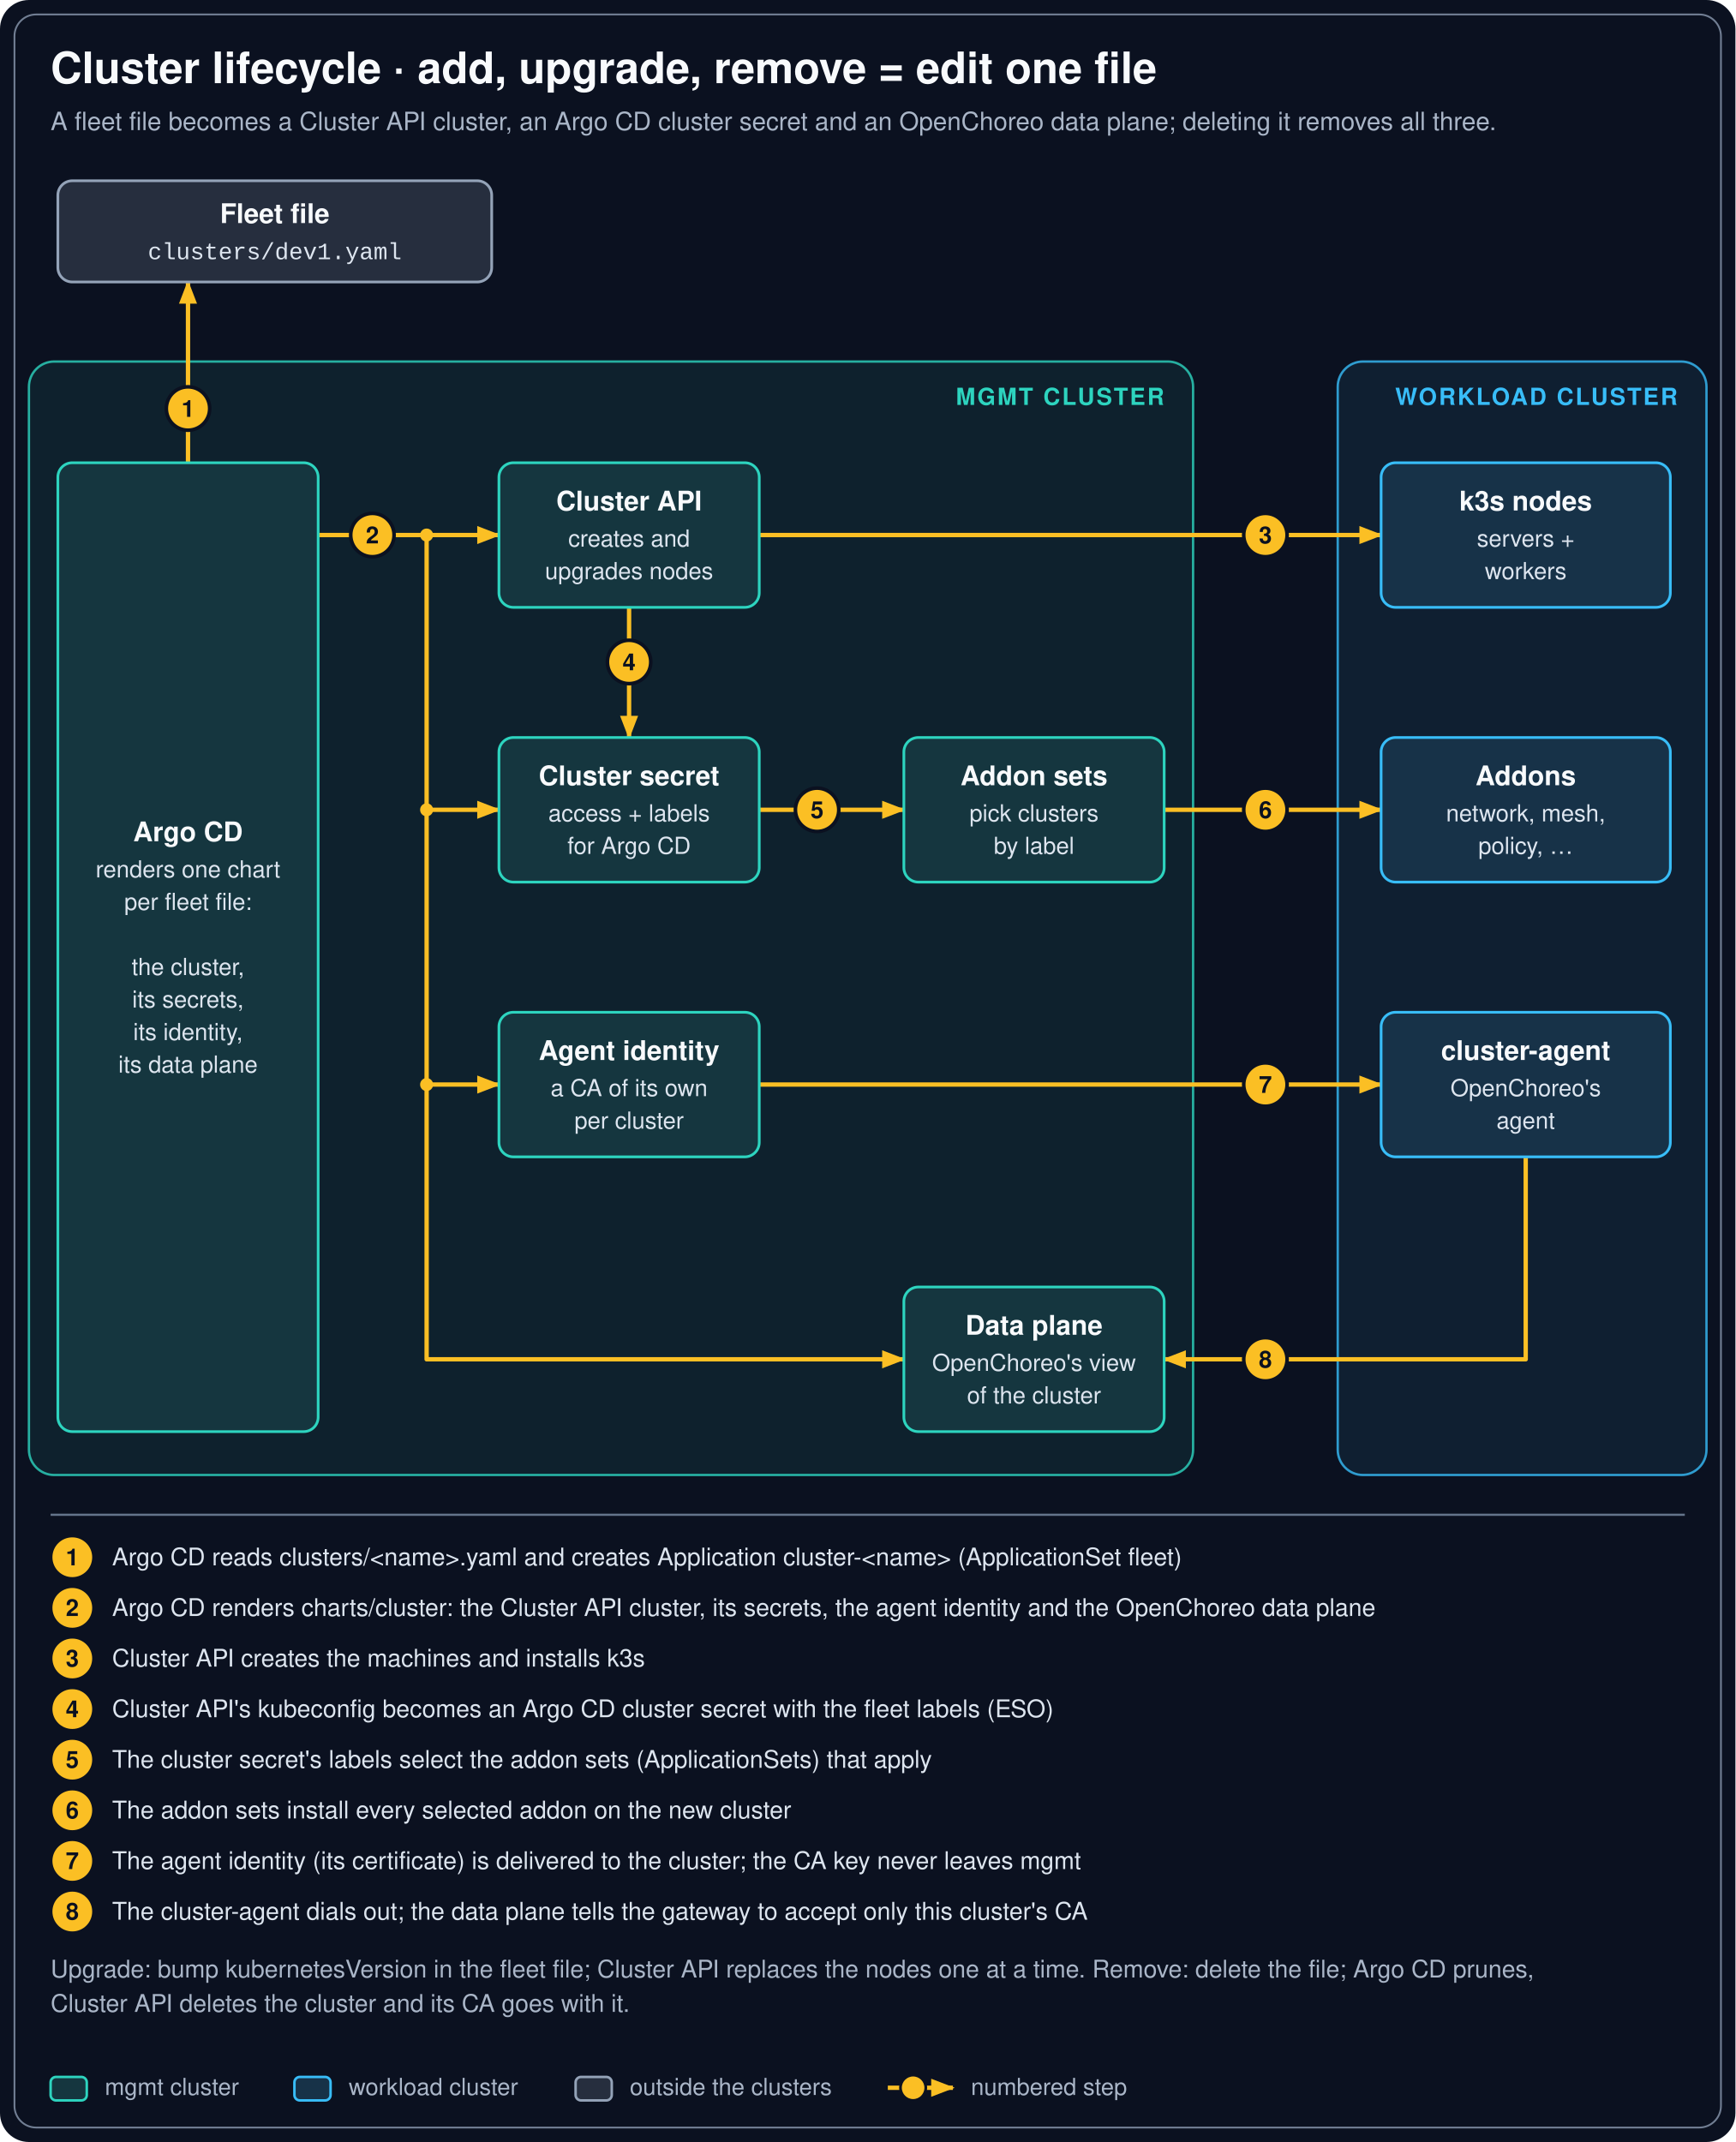
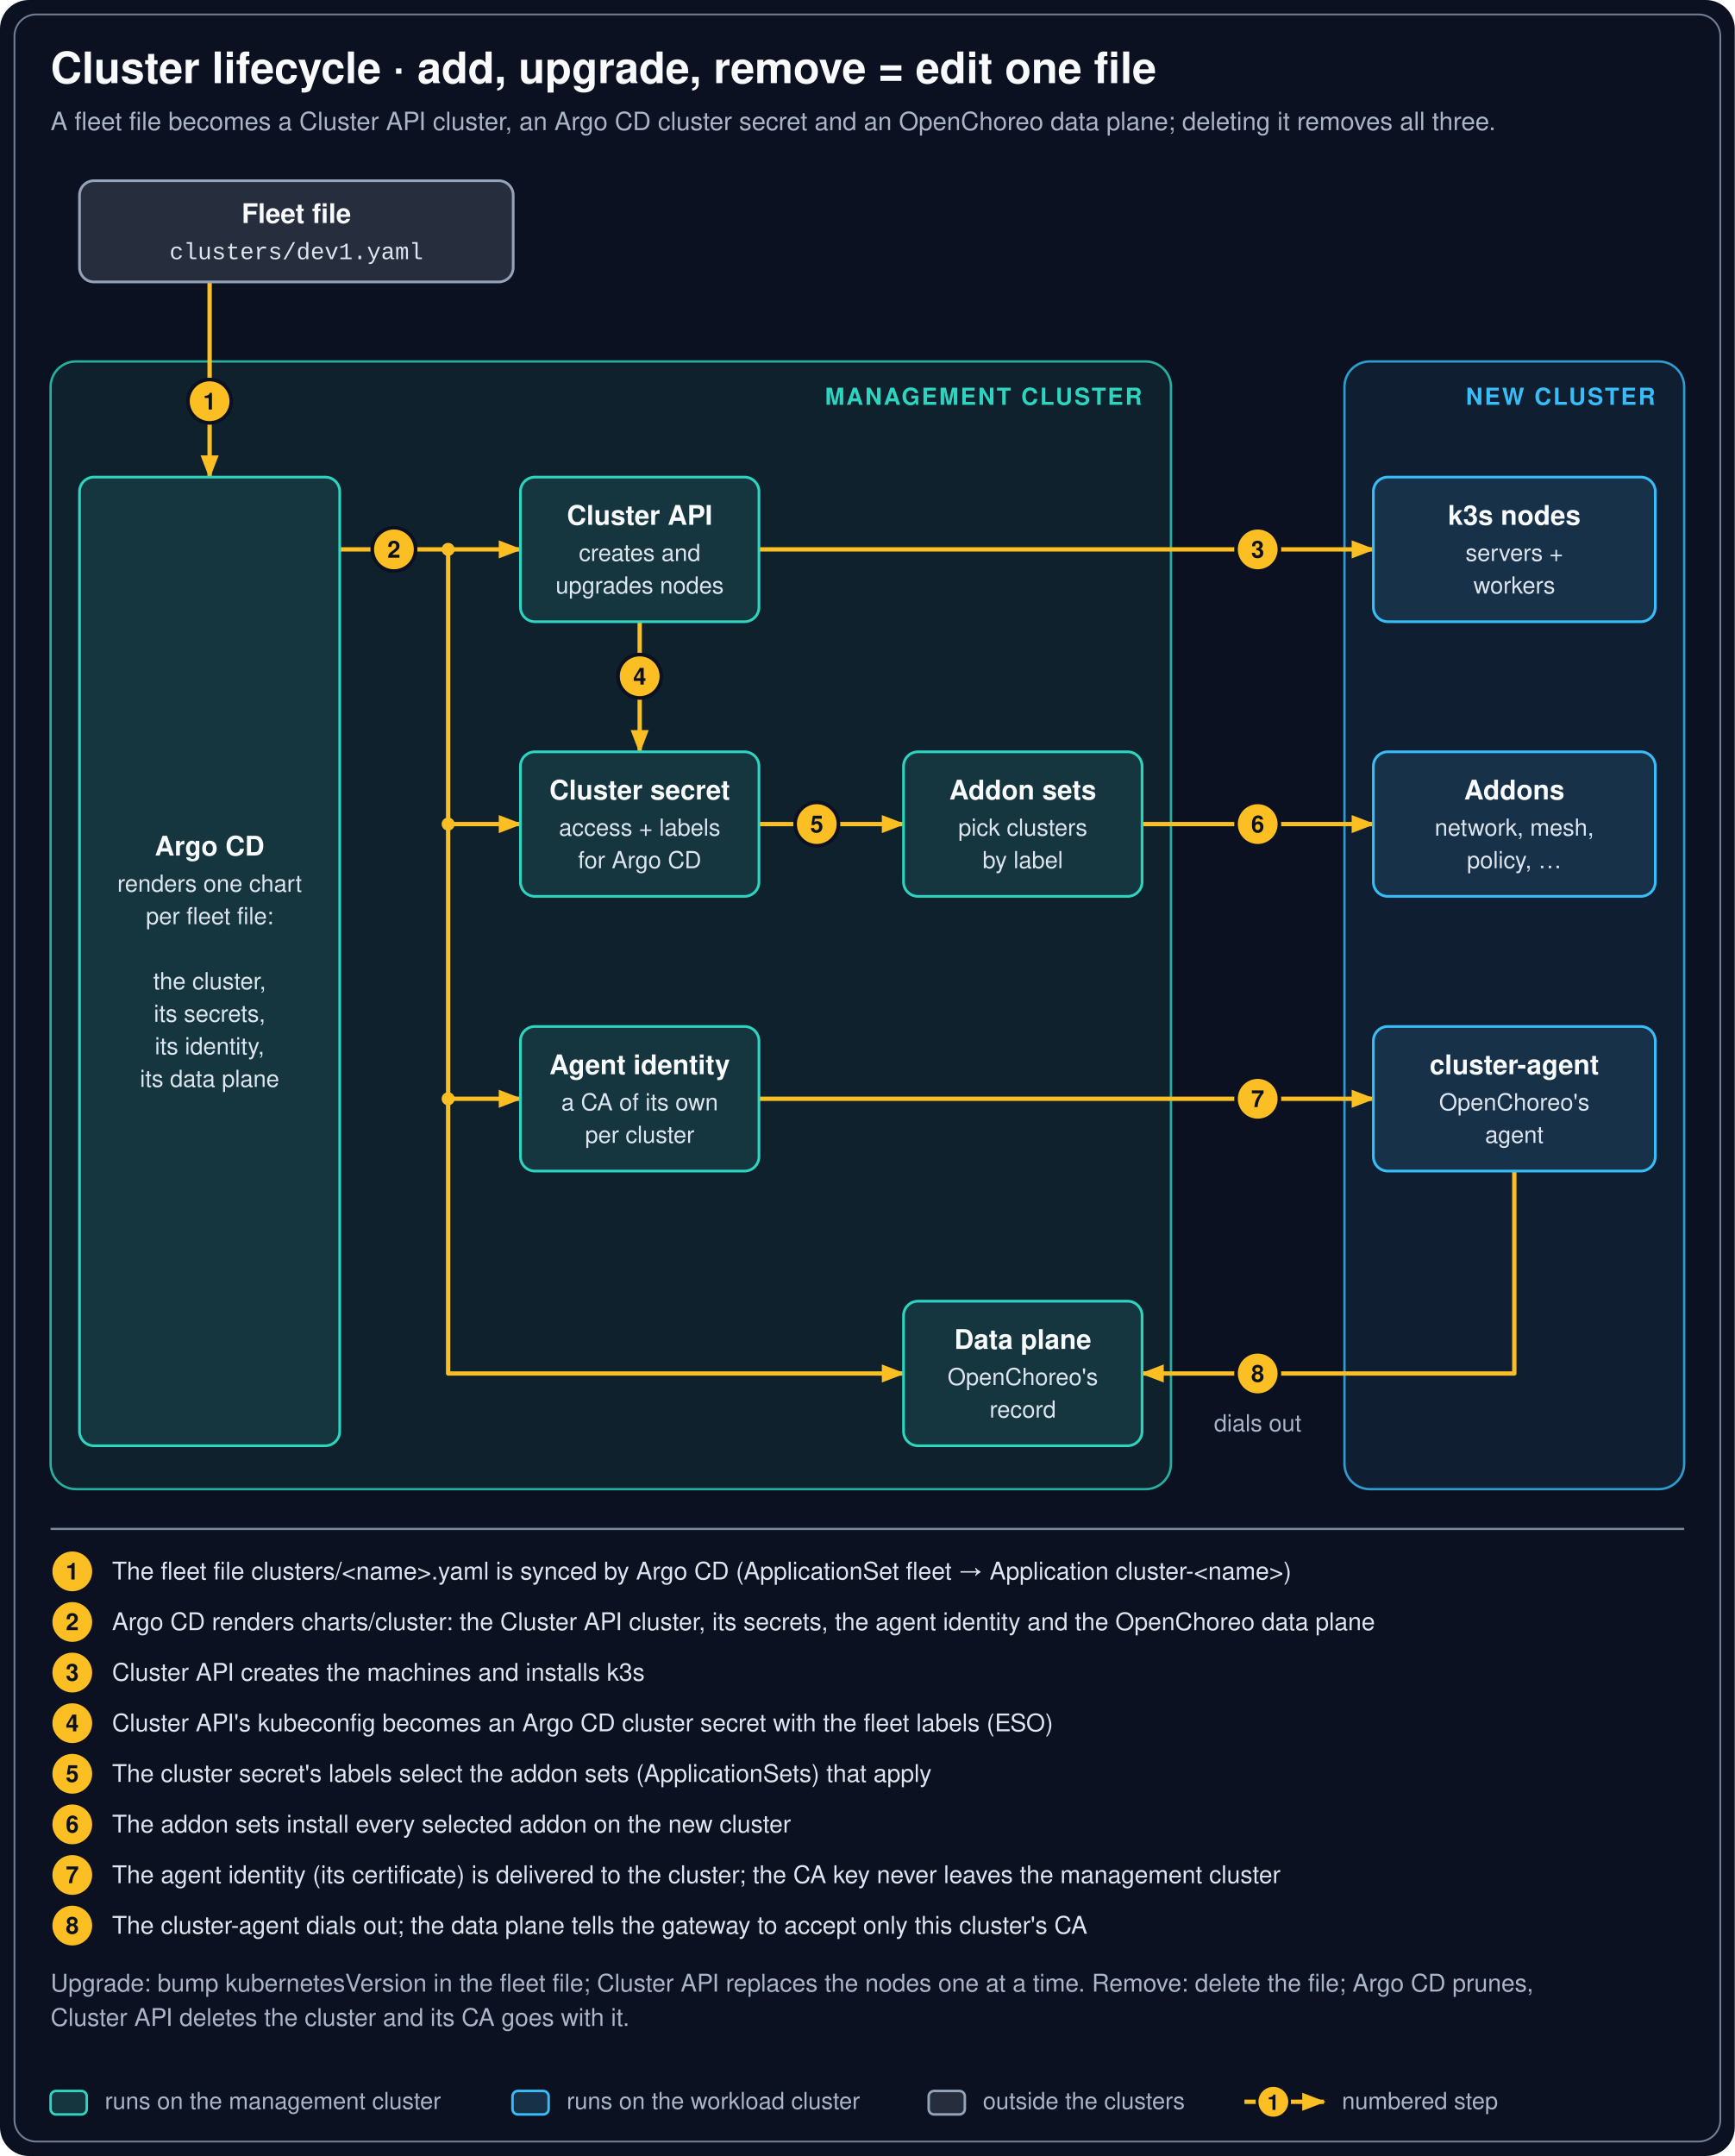
- <svg xmlns="http://www.w3.org/2000/svg" width="960" height="1185" viewBox="0 0 960 1185" role="img" aria-label="Cluster lifecycle · add, upgrade, remove = edit one file">
+ <svg xmlns="http://www.w3.org/2000/svg" width="960" height="1193" viewBox="0 0 960 1193" role="img" aria-label="Cluster lifecycle · add, upgrade, remove = edit one file">
  <style>.s{font-family:'Segoe UI','Helvetica Neue',Helvetica,Arial,'Liberation Sans',sans-serif}.m{font-family:'JetBrains Mono',SFMono-Regular,Menlo,Consolas,'Liberation Mono',monospace}.fx{fill:none;stroke-width:3.4;stroke-linecap:round;stroke-dasharray:4 10;opacity:0;animation:fxdash .9s linear infinite,fxseq 11.30s linear infinite both}@keyframes fxdash{to{stroke-dashoffset:-14}}@keyframes fxseq{0%{opacity:0}3%{opacity:1}23.4%{opacity:1}28.4%{opacity:0}100%{opacity:0}}@media (prefers-reduced-motion:reduce){.fx{animation:none;opacity:0}}</style>
  <defs>
    <marker id="ahfbbf24" markerWidth="13" markerHeight="10" refX="12" refY="5" orient="auto" markerUnits="userSpaceOnUse">
      <path d="M0,0 L13,5 L0,10 z" fill="#fbbf24" />
    </marker>
    <marker id="asfbbf24" markerWidth="13" markerHeight="10" refX="1" refY="5" orient="auto" markerUnits="userSpaceOnUse">
      <path d="M13,0 L0,5 L13,10 z" fill="#fbbf24" />
    </marker>
  </defs>
-   <rect width="960" height="1185" rx="16" fill="#0b1120" />
-   <rect x="8" y="8" width="944" height="1169" rx="12" fill="none" stroke="#8b9ab0" stroke-opacity=".8" />
-   <rect x="16" y="200" width="644" height="616" rx="14" fill="#0e212d" stroke="#2dd4bf" stroke-opacity=".8" stroke-width="1.3" />
-   <text class="s" x="644.0" y="224.0" font-size="13" fill="#2dd4bf" font-weight="700" text-anchor="end" letter-spacing="1.0">MGMT CLUSTER</text>
-   <rect x="740" y="200" width="204" height="616" rx="14" fill="#0f1f31" stroke="#38bdf8" stroke-opacity=".8" stroke-width="1.3" />
-   <text class="s" x="928.0" y="224.0" font-size="13" fill="#38bdf8" font-weight="700" text-anchor="end" letter-spacing="1.0">WORKLOAD CLUSTER</text>
-   <path d="M 104.0 256.0 L 104.0 156.0" fill="none" stroke="#fbbf24" stroke-width="2.4" stroke-linejoin="round" marker-end="url(#ahfbbf24)" />
-   <path d="M 176.0 296.0 L 236.0 296.0" fill="none" stroke="#fbbf24" stroke-width="2.4" stroke-linejoin="round" />
-   <path d="M 236.0 296.0 L 276.0 296.0" fill="none" stroke="#fbbf24" stroke-width="2.4" stroke-linejoin="round" marker-end="url(#ahfbbf24)" />
-   <path d="M 236.0 296.0 L 236.0 448.0 L 276.0 448.0" fill="none" stroke="#fbbf24" stroke-width="2.4" stroke-linejoin="round" marker-end="url(#ahfbbf24)" />
-   <path d="M 236.0 448.0 L 236.0 600.0 L 276.0 600.0" fill="none" stroke="#fbbf24" stroke-width="2.4" stroke-linejoin="round" marker-end="url(#ahfbbf24)" />
-   <path d="M 236.0 600.0 L 236.0 752.0 L 500.0 752.0" fill="none" stroke="#fbbf24" stroke-width="2.4" stroke-linejoin="round" marker-end="url(#ahfbbf24)" />
-   <path d="M 420.0 296.0 L 764.0 296.0" fill="none" stroke="#fbbf24" stroke-width="2.4" stroke-linejoin="round" marker-end="url(#ahfbbf24)" />
-   <path d="M 348.0 336.0 L 348.0 408.0" fill="none" stroke="#fbbf24" stroke-width="2.4" stroke-linejoin="round" marker-end="url(#ahfbbf24)" />
-   <path d="M 420.0 448.0 L 500.0 448.0" fill="none" stroke="#fbbf24" stroke-width="2.4" stroke-linejoin="round" marker-end="url(#ahfbbf24)" />
-   <path d="M 644.0 448.0 L 764.0 448.0" fill="none" stroke="#fbbf24" stroke-width="2.4" stroke-linejoin="round" marker-end="url(#ahfbbf24)" />
-   <path d="M 420.0 600.0 L 764.0 600.0" fill="none" stroke="#fbbf24" stroke-width="2.4" stroke-linejoin="round" marker-end="url(#ahfbbf24)" />
-   <path d="M 844.0 640.0 L 844.0 752.0 L 644.0 752.0" fill="none" stroke="#fbbf24" stroke-width="2.4" stroke-linejoin="round" marker-end="url(#ahfbbf24)" />
-   <path class="fx" d="M 104.0 256.0 L 104.0 156.0" stroke="#fde5a7" style="animation-delay:0s,0.00s" />
-   <path class="fx" d="M 176.0 296.0 L 236.0 296.0" stroke="#fde5a7" style="animation-delay:0s,1.10s" />
-   <path class="fx" d="M 236.0 296.0 L 276.0 296.0" stroke="#fde5a7" style="animation-delay:0s,1.10s" />
-   <path class="fx" d="M 236.0 296.0 L 236.0 448.0 L 276.0 448.0" stroke="#fde5a7" style="animation-delay:0s,1.10s" />
-   <path class="fx" d="M 236.0 448.0 L 236.0 600.0 L 276.0 600.0" stroke="#fde5a7" style="animation-delay:0s,1.10s" />
-   <path class="fx" d="M 236.0 600.0 L 236.0 752.0 L 500.0 752.0" stroke="#fde5a7" style="animation-delay:0s,1.10s" />
-   <path class="fx" d="M 420.0 296.0 L 764.0 296.0" stroke="#fde5a7" style="animation-delay:0s,2.20s" />
-   <path class="fx" d="M 348.0 336.0 L 348.0 408.0" stroke="#fde5a7" style="animation-delay:0s,3.30s" />
-   <path class="fx" d="M 420.0 448.0 L 500.0 448.0" stroke="#fde5a7" style="animation-delay:0s,4.40s" />
-   <path class="fx" d="M 644.0 448.0 L 764.0 448.0" stroke="#fde5a7" style="animation-delay:0s,5.50s" />
-   <path class="fx" d="M 420.0 600.0 L 764.0 600.0" stroke="#fde5a7" style="animation-delay:0s,6.60s" />
-   <path class="fx" d="M 844.0 640.0 L 844.0 752.0 L 644.0 752.0" stroke="#fde5a7" style="animation-delay:0s,7.70s" />
-   <rect x="32" y="100" width="240" height="56" rx="8" fill="#262e3e" stroke="#94a3b8" stroke-width="1.5" />
-   <text class="s" x="152.0" y="123.4" font-size="15" fill="#f8fafc" font-weight="600" text-anchor="middle">Fleet file</text>
-   <text class="m" x="152.0" y="143.4" font-size="13" fill="#dde5ef" text-anchor="middle">clusters/dev1.yaml</text>
-   <rect x="32" y="256" width="144" height="536" rx="8" fill="#15363f" stroke="#2dd4bf" stroke-width="1.5" />
-   <text class="s" x="104.0" y="465.4" font-size="15" fill="#f8fafc" font-weight="600" text-anchor="middle">Argo CD</text>
-   <text class="s" x="104.0" y="485.4" font-size="13" fill="#dde5ef" text-anchor="middle">renders one chart</text>
-   <text class="s" x="104.0" y="503.4" font-size="13" fill="#dde5ef" text-anchor="middle">per fleet file:</text>
-   <text class="s" x="104.0" y="521.4" font-size="13" fill="#dde5ef" text-anchor="middle" />
-   <text class="s" x="104.0" y="539.4" font-size="13" fill="#dde5ef" text-anchor="middle">the cluster,</text>
-   <text class="s" x="104.0" y="557.4" font-size="13" fill="#dde5ef" text-anchor="middle">its secrets,</text>
-   <text class="s" x="104.0" y="575.4" font-size="13" fill="#dde5ef" text-anchor="middle">its identity,</text>
-   <text class="s" x="104.0" y="593.4" font-size="13" fill="#dde5ef" text-anchor="middle">its data plane</text>
-   <rect x="276" y="256" width="144" height="80" rx="8" fill="#15363f" stroke="#2dd4bf" stroke-width="1.5" />
-   <text class="s" x="348.0" y="282.4" font-size="15" fill="#f8fafc" font-weight="600" text-anchor="middle">Cluster API</text>
-   <text class="s" x="348.0" y="302.4" font-size="13" fill="#dde5ef" text-anchor="middle">creates and</text>
-   <text class="s" x="348.0" y="320.4" font-size="13" fill="#dde5ef" text-anchor="middle">upgrades nodes</text>
-   <rect x="764" y="256" width="160" height="80" rx="8" fill="#173248" stroke="#38bdf8" stroke-width="1.5" />
-   <text class="s" x="844.0" y="282.4" font-size="15" fill="#f8fafc" font-weight="600" text-anchor="middle">k3s nodes</text>
-   <text class="s" x="844.0" y="302.4" font-size="13" fill="#dde5ef" text-anchor="middle">servers +</text>
-   <text class="s" x="844.0" y="320.4" font-size="13" fill="#dde5ef" text-anchor="middle">workers</text>
-   <rect x="276" y="408" width="144" height="80" rx="8" fill="#15363f" stroke="#2dd4bf" stroke-width="1.5" />
-   <text class="s" x="348.0" y="434.4" font-size="15" fill="#f8fafc" font-weight="600" text-anchor="middle">Cluster secret</text>
-   <text class="s" x="348.0" y="454.4" font-size="13" fill="#dde5ef" text-anchor="middle">access + labels</text>
-   <text class="s" x="348.0" y="472.4" font-size="13" fill="#dde5ef" text-anchor="middle">for Argo CD</text>
-   <rect x="500" y="408" width="144" height="80" rx="8" fill="#15363f" stroke="#2dd4bf" stroke-width="1.5" />
-   <text class="s" x="572.0" y="434.4" font-size="15" fill="#f8fafc" font-weight="600" text-anchor="middle">Addon sets</text>
-   <text class="s" x="572.0" y="454.4" font-size="13" fill="#dde5ef" text-anchor="middle">pick clusters</text>
-   <text class="s" x="572.0" y="472.4" font-size="13" fill="#dde5ef" text-anchor="middle">by label</text>
-   <rect x="764" y="408" width="160" height="80" rx="8" fill="#173248" stroke="#38bdf8" stroke-width="1.5" />
-   <text class="s" x="844.0" y="434.4" font-size="15" fill="#f8fafc" font-weight="600" text-anchor="middle">Addons</text>
-   <text class="s" x="844.0" y="454.4" font-size="13" fill="#dde5ef" text-anchor="middle">network, mesh,</text>
-   <text class="s" x="844.0" y="472.4" font-size="13" fill="#dde5ef" text-anchor="middle">policy, …</text>
-   <rect x="276" y="560" width="144" height="80" rx="8" fill="#15363f" stroke="#2dd4bf" stroke-width="1.5" />
-   <text class="s" x="348.0" y="586.4" font-size="15" fill="#f8fafc" font-weight="600" text-anchor="middle">Agent identity</text>
-   <text class="s" x="348.0" y="606.4" font-size="13" fill="#dde5ef" text-anchor="middle">a CA of its own</text>
-   <text class="s" x="348.0" y="624.4" font-size="13" fill="#dde5ef" text-anchor="middle">per cluster</text>
-   <rect x="764" y="560" width="160" height="80" rx="8" fill="#173248" stroke="#38bdf8" stroke-width="1.5" />
-   <text class="s" x="844.0" y="586.4" font-size="15" fill="#f8fafc" font-weight="600" text-anchor="middle">cluster-agent</text>
-   <text class="s" x="844.0" y="606.4" font-size="13" fill="#dde5ef" text-anchor="middle">OpenChoreo's</text>
-   <text class="s" x="844.0" y="624.4" font-size="13" fill="#dde5ef" text-anchor="middle">agent</text>
-   <rect x="500" y="712" width="144" height="80" rx="8" fill="#15363f" stroke="#2dd4bf" stroke-width="1.5" />
-   <text class="s" x="572.0" y="738.4" font-size="15" fill="#f8fafc" font-weight="600" text-anchor="middle">Data plane</text>
-   <text class="s" x="572.0" y="758.4" font-size="13" fill="#dde5ef" text-anchor="middle">OpenChoreo's view</text>
-   <text class="s" x="572.0" y="776.4" font-size="13" fill="#dde5ef" text-anchor="middle">of the cluster</text>
+   <rect width="960" height="1193" rx="16" fill="#0b1120" />
+   <rect x="8" y="8" width="944" height="1177" rx="12" fill="none" stroke="#8b9ab0" stroke-opacity=".8" />
+   <rect x="28" y="200" width="620" height="624" rx="14" fill="#0e212d" stroke="#2dd4bf" stroke-opacity=".8" stroke-width="1.3" />
+   <text class="s" x="632.0" y="224.0" font-size="13" fill="#2dd4bf" font-weight="700" text-anchor="end" letter-spacing="1.0">MANAGEMENT CLUSTER</text>
+   <rect x="744" y="200" width="188" height="624" rx="14" fill="#0f1f31" stroke="#38bdf8" stroke-opacity=".8" stroke-width="1.3" />
+   <text class="s" x="916.0" y="224.0" font-size="13" fill="#38bdf8" font-weight="700" text-anchor="end" letter-spacing="1.0">NEW CLUSTER</text>
+   <path d="M 116.0 156.0 L 116.0 264.0" fill="none" stroke="#fbbf24" stroke-width="2.4" stroke-linejoin="round" marker-end="url(#ahfbbf24)" />
+   <path d="M 188.0 304.0 L 248.0 304.0" fill="none" stroke="#fbbf24" stroke-width="2.4" stroke-linejoin="round" />
+   <path d="M 248.0 304.0 L 288.0 304.0" fill="none" stroke="#fbbf24" stroke-width="2.4" stroke-linejoin="round" marker-end="url(#ahfbbf24)" />
+   <path d="M 248.0 304.0 L 248.0 456.0 L 288.0 456.0" fill="none" stroke="#fbbf24" stroke-width="2.4" stroke-linejoin="round" marker-end="url(#ahfbbf24)" />
+   <path d="M 248.0 456.0 L 248.0 608.0 L 288.0 608.0" fill="none" stroke="#fbbf24" stroke-width="2.4" stroke-linejoin="round" marker-end="url(#ahfbbf24)" />
+   <path d="M 248.0 608.0 L 248.0 760.0 L 500.0 760.0" fill="none" stroke="#fbbf24" stroke-width="2.4" stroke-linejoin="round" marker-end="url(#ahfbbf24)" />
+   <path d="M 420.0 304.0 L 760.0 304.0" fill="none" stroke="#fbbf24" stroke-width="2.4" stroke-linejoin="round" marker-end="url(#ahfbbf24)" />
+   <path d="M 354.0 344.0 L 354.0 416.0" fill="none" stroke="#fbbf24" stroke-width="2.4" stroke-linejoin="round" marker-end="url(#ahfbbf24)" />
+   <path d="M 420.0 456.0 L 500.0 456.0" fill="none" stroke="#fbbf24" stroke-width="2.4" stroke-linejoin="round" marker-end="url(#ahfbbf24)" />
+   <path d="M 632.0 456.0 L 760.0 456.0" fill="none" stroke="#fbbf24" stroke-width="2.4" stroke-linejoin="round" marker-end="url(#ahfbbf24)" />
+   <path d="M 420.0 608.0 L 760.0 608.0" fill="none" stroke="#fbbf24" stroke-width="2.4" stroke-linejoin="round" marker-end="url(#ahfbbf24)" />
+   <path d="M 838.0 648.0 L 838.0 760.0 L 632.0 760.0" fill="none" stroke="#fbbf24" stroke-width="2.4" stroke-linejoin="round" marker-end="url(#ahfbbf24)" />
+   <path class="fx" d="M 116.0 156.0 L 116.0 264.0" stroke="#fde5a7" style="animation-delay:0s,0.00s" />
+   <path class="fx" d="M 188.0 304.0 L 248.0 304.0" stroke="#fde5a7" style="animation-delay:0s,1.10s" />
+   <path class="fx" d="M 248.0 304.0 L 288.0 304.0" stroke="#fde5a7" style="animation-delay:0s,1.10s" />
+   <path class="fx" d="M 248.0 304.0 L 248.0 456.0 L 288.0 456.0" stroke="#fde5a7" style="animation-delay:0s,1.10s" />
+   <path class="fx" d="M 248.0 456.0 L 248.0 608.0 L 288.0 608.0" stroke="#fde5a7" style="animation-delay:0s,1.10s" />
+   <path class="fx" d="M 248.0 608.0 L 248.0 760.0 L 500.0 760.0" stroke="#fde5a7" style="animation-delay:0s,1.10s" />
+   <path class="fx" d="M 420.0 304.0 L 760.0 304.0" stroke="#fde5a7" style="animation-delay:0s,2.20s" />
+   <path class="fx" d="M 354.0 344.0 L 354.0 416.0" stroke="#fde5a7" style="animation-delay:0s,3.30s" />
+   <path class="fx" d="M 420.0 456.0 L 500.0 456.0" stroke="#fde5a7" style="animation-delay:0s,4.40s" />
+   <path class="fx" d="M 632.0 456.0 L 760.0 456.0" stroke="#fde5a7" style="animation-delay:0s,5.50s" />
+   <path class="fx" d="M 420.0 608.0 L 760.0 608.0" stroke="#fde5a7" style="animation-delay:0s,6.60s" />
+   <path class="fx" d="M 838.0 648.0 L 838.0 760.0 L 632.0 760.0" stroke="#fde5a7" style="animation-delay:0s,7.70s" />
+   <rect x="44" y="100" width="240" height="56" rx="8" fill="#262e3e" stroke="#94a3b8" stroke-width="1.5" />
+   <text class="s" x="164.0" y="123.4" font-size="15" fill="#f8fafc" font-weight="600" text-anchor="middle">Fleet file</text>
+   <text class="m" x="164.0" y="143.4" font-size="13" fill="#dde5ef" text-anchor="middle">clusters/dev1.yaml</text>
+   <rect x="44" y="264" width="144" height="536" rx="8" fill="#15363f" stroke="#2dd4bf" stroke-width="1.5" />
+   <text class="s" x="116.0" y="473.4" font-size="15" fill="#f8fafc" font-weight="600" text-anchor="middle">Argo CD</text>
+   <text class="s" x="116.0" y="493.4" font-size="13" fill="#dde5ef" text-anchor="middle">renders one chart</text>
+   <text class="s" x="116.0" y="511.4" font-size="13" fill="#dde5ef" text-anchor="middle">per fleet file:</text>
+   <text class="s" x="116.0" y="529.4" font-size="13" fill="#dde5ef" text-anchor="middle" />
+   <text class="s" x="116.0" y="547.4" font-size="13" fill="#dde5ef" text-anchor="middle">the cluster,</text>
+   <text class="s" x="116.0" y="565.4" font-size="13" fill="#dde5ef" text-anchor="middle">its secrets,</text>
+   <text class="s" x="116.0" y="583.4" font-size="13" fill="#dde5ef" text-anchor="middle">its identity,</text>
+   <text class="s" x="116.0" y="601.4" font-size="13" fill="#dde5ef" text-anchor="middle">its data plane</text>
+   <rect x="288" y="264" width="132" height="80" rx="8" fill="#15363f" stroke="#2dd4bf" stroke-width="1.5" />
+   <text class="s" x="354.0" y="290.4" font-size="15" fill="#f8fafc" font-weight="600" text-anchor="middle">Cluster API</text>
+   <text class="s" x="354.0" y="310.4" font-size="13" fill="#dde5ef" text-anchor="middle">creates and</text>
+   <text class="s" x="354.0" y="328.4" font-size="13" fill="#dde5ef" text-anchor="middle">upgrades nodes</text>
+   <rect x="760" y="264" width="156" height="80" rx="8" fill="#173248" stroke="#38bdf8" stroke-width="1.5" />
+   <text class="s" x="838.0" y="290.4" font-size="15" fill="#f8fafc" font-weight="600" text-anchor="middle">k3s nodes</text>
+   <text class="s" x="838.0" y="310.4" font-size="13" fill="#dde5ef" text-anchor="middle">servers +</text>
+   <text class="s" x="838.0" y="328.4" font-size="13" fill="#dde5ef" text-anchor="middle">workers</text>
+   <rect x="288" y="416" width="132" height="80" rx="8" fill="#15363f" stroke="#2dd4bf" stroke-width="1.5" />
+   <text class="s" x="354.0" y="442.4" font-size="15" fill="#f8fafc" font-weight="600" text-anchor="middle">Cluster secret</text>
+   <text class="s" x="354.0" y="462.4" font-size="13" fill="#dde5ef" text-anchor="middle">access + labels</text>
+   <text class="s" x="354.0" y="480.4" font-size="13" fill="#dde5ef" text-anchor="middle">for Argo CD</text>
+   <rect x="500" y="416" width="132" height="80" rx="8" fill="#15363f" stroke="#2dd4bf" stroke-width="1.5" />
+   <text class="s" x="566.0" y="442.4" font-size="15" fill="#f8fafc" font-weight="600" text-anchor="middle">Addon sets</text>
+   <text class="s" x="566.0" y="462.4" font-size="13" fill="#dde5ef" text-anchor="middle">pick clusters</text>
+   <text class="s" x="566.0" y="480.4" font-size="13" fill="#dde5ef" text-anchor="middle">by label</text>
+   <rect x="760" y="416" width="156" height="80" rx="8" fill="#173248" stroke="#38bdf8" stroke-width="1.5" />
+   <text class="s" x="838.0" y="442.4" font-size="15" fill="#f8fafc" font-weight="600" text-anchor="middle">Addons</text>
+   <text class="s" x="838.0" y="462.4" font-size="13" fill="#dde5ef" text-anchor="middle">network, mesh,</text>
+   <text class="s" x="838.0" y="480.4" font-size="13" fill="#dde5ef" text-anchor="middle">policy, …</text>
+   <rect x="288" y="568" width="132" height="80" rx="8" fill="#15363f" stroke="#2dd4bf" stroke-width="1.5" />
+   <text class="s" x="354.0" y="594.4" font-size="15" fill="#f8fafc" font-weight="600" text-anchor="middle">Agent identity</text>
+   <text class="s" x="354.0" y="614.4" font-size="13" fill="#dde5ef" text-anchor="middle">a CA of its own</text>
+   <text class="s" x="354.0" y="632.4" font-size="13" fill="#dde5ef" text-anchor="middle">per cluster</text>
+   <rect x="760" y="568" width="156" height="80" rx="8" fill="#173248" stroke="#38bdf8" stroke-width="1.5" />
+   <text class="s" x="838.0" y="594.4" font-size="15" fill="#f8fafc" font-weight="600" text-anchor="middle">cluster-agent</text>
+   <text class="s" x="838.0" y="614.4" font-size="13" fill="#dde5ef" text-anchor="middle">OpenChoreo's</text>
+   <text class="s" x="838.0" y="632.4" font-size="13" fill="#dde5ef" text-anchor="middle">agent</text>
+   <rect x="500" y="720" width="132" height="80" rx="8" fill="#15363f" stroke="#2dd4bf" stroke-width="1.5" />
+   <text class="s" x="566.0" y="746.4" font-size="15" fill="#f8fafc" font-weight="600" text-anchor="middle">Data plane</text>
+   <text class="s" x="566.0" y="766.4" font-size="13" fill="#dde5ef" text-anchor="middle">OpenChoreo's</text>
+   <text class="s" x="566.0" y="784.4" font-size="13" fill="#dde5ef" text-anchor="middle">record</text>
  <text class="s" x="28.0" y="46.0" font-size="24" fill="#f8fafc" font-weight="700">Cluster lifecycle · add, upgrade, remove = edit one file</text>
  <text class="s" x="28.0" y="72.0" font-size="14" fill="#aab6c8">A fleet file becomes a Cluster API cluster, an Argo CD cluster secret and an OpenChoreo data plane; deleting it removes all three.</text>
-   <circle cx="104.0" cy="226.0" r="12" fill="#fbbf24" stroke="#0b1120" stroke-width="2" />
-   <text class="s" x="104.0" y="230.6" font-size="13" font-weight="700" fill="#0b1120" text-anchor="middle">1</text>
-   <circle cx="206.0" cy="296.0" r="12" fill="#fbbf24" stroke="#0b1120" stroke-width="2" />
-   <text class="s" x="206.0" y="300.6" font-size="13" font-weight="700" fill="#0b1120" text-anchor="middle">2</text>
-   <circle cx="236.0" cy="296.0" r="3.6" fill="#fbbf24" />
-   <circle cx="236.0" cy="448.0" r="3.6" fill="#fbbf24" />
-   <circle cx="236.0" cy="600.0" r="3.6" fill="#fbbf24" />
-   <circle cx="700.0" cy="296.0" r="12" fill="#fbbf24" stroke="#0b1120" stroke-width="2" />
-   <text class="s" x="700.0" y="300.6" font-size="13" font-weight="700" fill="#0b1120" text-anchor="middle">3</text>
-   <circle cx="348.0" cy="366.2" r="12" fill="#fbbf24" stroke="#0b1120" stroke-width="2" />
-   <text class="s" x="348.0" y="370.8" font-size="13" font-weight="700" fill="#0b1120" text-anchor="middle">4</text>
-   <circle cx="452.0" cy="448.0" r="12" fill="#fbbf24" stroke="#0b1120" stroke-width="2" />
-   <text class="s" x="452.0" y="452.6" font-size="13" font-weight="700" fill="#0b1120" text-anchor="middle">5</text>
-   <circle cx="700.0" cy="448.0" r="12" fill="#fbbf24" stroke="#0b1120" stroke-width="2" />
-   <text class="s" x="700.0" y="452.6" font-size="13" font-weight="700" fill="#0b1120" text-anchor="middle">6</text>
-   <circle cx="700.0" cy="600.0" r="12" fill="#fbbf24" stroke="#0b1120" stroke-width="2" />
-   <text class="s" x="700.0" y="604.6" font-size="13" font-weight="700" fill="#0b1120" text-anchor="middle">7</text>
-   <circle cx="700.0" cy="752.0" r="12" fill="#fbbf24" stroke="#0b1120" stroke-width="2" />
-   <text class="s" x="700.0" y="756.6" font-size="13" font-weight="700" fill="#0b1120" text-anchor="middle">8</text>
-   <line x1="28" y1="838" x2="932" y2="838" stroke="#64748b" stroke-width="1.2" />
-   <circle cx="40" cy="861.5" r="11" fill="#fbbf24" />
-   <text class="s" x="40" y="866" font-size="13" font-weight="700" fill="#0b1120" text-anchor="middle">1</text>
-   <text class="s" x="62.0" y="866.0" font-size="13.5" fill="#dde5ef">Argo CD reads clusters/&lt;name&gt;.yaml and creates Application cluster-&lt;name&gt; (ApplicationSet fleet)</text>
-   <circle cx="40" cy="889.5" r="11" fill="#fbbf24" />
-   <text class="s" x="40" y="894" font-size="13" font-weight="700" fill="#0b1120" text-anchor="middle">2</text>
-   <text class="s" x="62.0" y="894.0" font-size="13.5" fill="#dde5ef">Argo CD renders charts/cluster: the Cluster API cluster, its secrets, the agent identity and the OpenChoreo data plane</text>
-   <circle cx="40" cy="917.5" r="11" fill="#fbbf24" />
-   <text class="s" x="40" y="922" font-size="13" font-weight="700" fill="#0b1120" text-anchor="middle">3</text>
-   <text class="s" x="62.0" y="922.0" font-size="13.5" fill="#dde5ef">Cluster API creates the machines and installs k3s</text>
-   <circle cx="40" cy="945.5" r="11" fill="#fbbf24" />
-   <text class="s" x="40" y="950" font-size="13" font-weight="700" fill="#0b1120" text-anchor="middle">4</text>
-   <text class="s" x="62.0" y="950.0" font-size="13.5" fill="#dde5ef">Cluster API's kubeconfig becomes an Argo CD cluster secret with the fleet labels (ESO)</text>
-   <circle cx="40" cy="973.5" r="11" fill="#fbbf24" />
-   <text class="s" x="40" y="978" font-size="13" font-weight="700" fill="#0b1120" text-anchor="middle">5</text>
-   <text class="s" x="62.0" y="978.0" font-size="13.5" fill="#dde5ef">The cluster secret's labels select the addon sets (ApplicationSets) that apply</text>
-   <circle cx="40" cy="1001.5" r="11" fill="#fbbf24" />
-   <text class="s" x="40" y="1006" font-size="13" font-weight="700" fill="#0b1120" text-anchor="middle">6</text>
-   <text class="s" x="62.0" y="1006.0" font-size="13.5" fill="#dde5ef">The addon sets install every selected addon on the new cluster</text>
-   <circle cx="40" cy="1029.5" r="11" fill="#fbbf24" />
-   <text class="s" x="40" y="1034" font-size="13" font-weight="700" fill="#0b1120" text-anchor="middle">7</text>
-   <text class="s" x="62.0" y="1034.0" font-size="13.5" fill="#dde5ef">The agent identity (its certificate) is delivered to the cluster; the CA key never leaves mgmt</text>
-   <circle cx="40" cy="1057.5" r="11" fill="#fbbf24" />
-   <text class="s" x="40" y="1062" font-size="13" font-weight="700" fill="#0b1120" text-anchor="middle">8</text>
-   <text class="s" x="62.0" y="1062.0" font-size="13.5" fill="#dde5ef">The cluster-agent dials out; the data plane tells the gateway to accept only this cluster's CA</text>
-   <text class="s" x="28.0" y="1094.0" font-size="13.5" fill="#aab6c8">Upgrade: bump kubernetesVersion in the fleet file; Cluster API replaces the nodes one at a time. Remove: delete the file; Argo CD prunes,</text>
-   <text class="s" x="28.0" y="1113.0" font-size="13.5" fill="#aab6c8">Cluster API deletes the cluster and its CA goes with it.</text>
-   <rect x="28" y="1149" width="20" height="13" rx="3" fill="#15363f" stroke="#2dd4bf" stroke-width="1.4" />
-   <text class="s" x="58.0" y="1159.0" font-size="13" fill="#aab6c8">mgmt cluster</text>
-   <rect x="162.863" y="1149" width="20" height="13" rx="3" fill="#173248" stroke="#38bdf8" stroke-width="1.4" />
-   <text class="s" x="192.9" y="1159.0" font-size="13" fill="#aab6c8">workload cluster</text>
-   <rect x="318.41" y="1149" width="20" height="13" rx="3" fill="#262e3e" stroke="#94a3b8" stroke-width="1.4" />
-   <text class="s" x="348.4" y="1159.0" font-size="13" fill="#aab6c8">outside the clusters</text>
-   <path d="M 491.124 1155 L 527.124 1155" stroke="#fbbf24" stroke-width="2.4" marker-end="url(#ahfbbf24)" />
-   <circle cx="505.124" cy="1155" r="7" fill="#fbbf24" stroke="#0b1120" stroke-width="1.5" />
-   <text class="s" x="537.1" y="1159.0" font-size="13" fill="#aab6c8">numbered step</text>
+   <circle cx="116.0" cy="222.0" r="12" fill="#fbbf24" stroke="#0b1120" stroke-width="2" />
+   <text class="s" x="116.0" y="226.6" font-size="13" font-weight="700" fill="#0b1120" text-anchor="middle">1</text>
+   <circle cx="218.0" cy="304.0" r="12" fill="#fbbf24" stroke="#0b1120" stroke-width="2" />
+   <text class="s" x="218.0" y="308.6" font-size="13" font-weight="700" fill="#0b1120" text-anchor="middle">2</text>
+   <circle cx="248.0" cy="304.0" r="3.6" fill="#fbbf24" />
+   <circle cx="248.0" cy="456.0" r="3.6" fill="#fbbf24" />
+   <circle cx="248.0" cy="608.0" r="3.6" fill="#fbbf24" />
+   <circle cx="696.0" cy="304.0" r="12" fill="#fbbf24" stroke="#0b1120" stroke-width="2" />
+   <text class="s" x="696.0" y="308.6" font-size="13" font-weight="700" fill="#0b1120" text-anchor="middle">3</text>
+   <circle cx="354.0" cy="374.2" r="12" fill="#fbbf24" stroke="#0b1120" stroke-width="2" />
+   <text class="s" x="354.0" y="378.8" font-size="13" font-weight="700" fill="#0b1120" text-anchor="middle">4</text>
+   <circle cx="452.0" cy="456.0" r="12" fill="#fbbf24" stroke="#0b1120" stroke-width="2" />
+   <text class="s" x="452.0" y="460.6" font-size="13" font-weight="700" fill="#0b1120" text-anchor="middle">5</text>
+   <circle cx="696.0" cy="456.0" r="12" fill="#fbbf24" stroke="#0b1120" stroke-width="2" />
+   <text class="s" x="696.0" y="460.6" font-size="13" font-weight="700" fill="#0b1120" text-anchor="middle">6</text>
+   <circle cx="696.0" cy="608.0" r="12" fill="#fbbf24" stroke="#0b1120" stroke-width="2" />
+   <text class="s" x="696.0" y="612.6" font-size="13" font-weight="700" fill="#0b1120" text-anchor="middle">7</text>
+   <rect x="666.3" y="778.0" width="59.3" height="20.0" rx="3" fill="#0b1120" />
+   <text class="s" x="696.0" y="792.0" font-size="13" fill="#aab6c8" text-anchor="middle">dials out</text>
+   <circle cx="696.0" cy="760.0" r="12" fill="#fbbf24" stroke="#0b1120" stroke-width="2" />
+   <text class="s" x="696.0" y="764.6" font-size="13" font-weight="700" fill="#0b1120" text-anchor="middle">8</text>
+   <line x1="28" y1="846" x2="932" y2="846" stroke="#7c8aa0" stroke-width="1.2" />
+   <circle cx="40" cy="869.5" r="11" fill="#fbbf24" />
+   <text class="s" x="40" y="874" font-size="13" font-weight="700" fill="#0b1120" text-anchor="middle">1</text>
+   <text class="s" x="62.0" y="874.0" font-size="13.5" fill="#dde5ef">The fleet file clusters/&lt;name&gt;.yaml is synced by Argo CD (ApplicationSet fleet → Application cluster-&lt;name&gt;)</text>
+   <circle cx="40" cy="897.5" r="11" fill="#fbbf24" />
+   <text class="s" x="40" y="902" font-size="13" font-weight="700" fill="#0b1120" text-anchor="middle">2</text>
+   <text class="s" x="62.0" y="902.0" font-size="13.5" fill="#dde5ef">Argo CD renders charts/cluster: the Cluster API cluster, its secrets, the agent identity and the OpenChoreo data plane</text>
+   <circle cx="40" cy="925.5" r="11" fill="#fbbf24" />
+   <text class="s" x="40" y="930" font-size="13" font-weight="700" fill="#0b1120" text-anchor="middle">3</text>
+   <text class="s" x="62.0" y="930.0" font-size="13.5" fill="#dde5ef">Cluster API creates the machines and installs k3s</text>
+   <circle cx="40" cy="953.5" r="11" fill="#fbbf24" />
+   <text class="s" x="40" y="958" font-size="13" font-weight="700" fill="#0b1120" text-anchor="middle">4</text>
+   <text class="s" x="62.0" y="958.0" font-size="13.5" fill="#dde5ef">Cluster API's kubeconfig becomes an Argo CD cluster secret with the fleet labels (ESO)</text>
+   <circle cx="40" cy="981.5" r="11" fill="#fbbf24" />
+   <text class="s" x="40" y="986" font-size="13" font-weight="700" fill="#0b1120" text-anchor="middle">5</text>
+   <text class="s" x="62.0" y="986.0" font-size="13.5" fill="#dde5ef">The cluster secret's labels select the addon sets (ApplicationSets) that apply</text>
+   <circle cx="40" cy="1009.5" r="11" fill="#fbbf24" />
+   <text class="s" x="40" y="1014" font-size="13" font-weight="700" fill="#0b1120" text-anchor="middle">6</text>
+   <text class="s" x="62.0" y="1014.0" font-size="13.5" fill="#dde5ef">The addon sets install every selected addon on the new cluster</text>
+   <circle cx="40" cy="1037.5" r="11" fill="#fbbf24" />
+   <text class="s" x="40" y="1042" font-size="13" font-weight="700" fill="#0b1120" text-anchor="middle">7</text>
+   <text class="s" x="62.0" y="1042.0" font-size="13.5" fill="#dde5ef">The agent identity (its certificate) is delivered to the cluster; the CA key never leaves the management cluster</text>
+   <circle cx="40" cy="1065.5" r="11" fill="#fbbf24" />
+   <text class="s" x="40" y="1070" font-size="13" font-weight="700" fill="#0b1120" text-anchor="middle">8</text>
+   <text class="s" x="62.0" y="1070.0" font-size="13.5" fill="#dde5ef">The cluster-agent dials out; the data plane tells the gateway to accept only this cluster's CA</text>
+   <text class="s" x="28.0" y="1102.0" font-size="13.5" fill="#aab6c8">Upgrade: bump kubernetesVersion in the fleet file; Cluster API replaces the nodes one at a time. Remove: delete the file; Argo CD prunes,</text>
+   <text class="s" x="28.0" y="1121.0" font-size="13.5" fill="#aab6c8">Cluster API deletes the cluster and its CA goes with it.</text>
+   <rect x="28" y="1157" width="20" height="13" rx="3" fill="#15363f" stroke="#2dd4bf" stroke-width="1.4" />
+   <text class="s" x="58.0" y="1167.0" font-size="13" fill="#aab6c8">runs on the management cluster</text>
+   <rect x="283.605" y="1157" width="20" height="13" rx="3" fill="#173248" stroke="#38bdf8" stroke-width="1.4" />
+   <text class="s" x="313.6" y="1167.0" font-size="13" fill="#aab6c8">runs on the workload cluster</text>
+   <rect x="513.924" y="1157" width="20" height="13" rx="3" fill="#262e3e" stroke="#94a3b8" stroke-width="1.4" />
+   <text class="s" x="543.9" y="1167.0" font-size="13" fill="#aab6c8">outside the clusters</text>
+   <path d="M 688.639 1163 L 732.639 1163" stroke="#fbbf24" stroke-width="2.4" marker-end="url(#ahfbbf24)" />
+   <circle cx="704.639" cy="1163" r="9" fill="#fbbf24" stroke="#0b1120" stroke-width="1.5" />
+   <text class="s" x="704.639" y="1167.5" font-size="12" font-weight="700" fill="#0b1120" text-anchor="middle">1</text>
+   <text class="s" x="742.6" y="1167.0" font-size="13" fill="#aab6c8">numbered step</text>
</svg>
